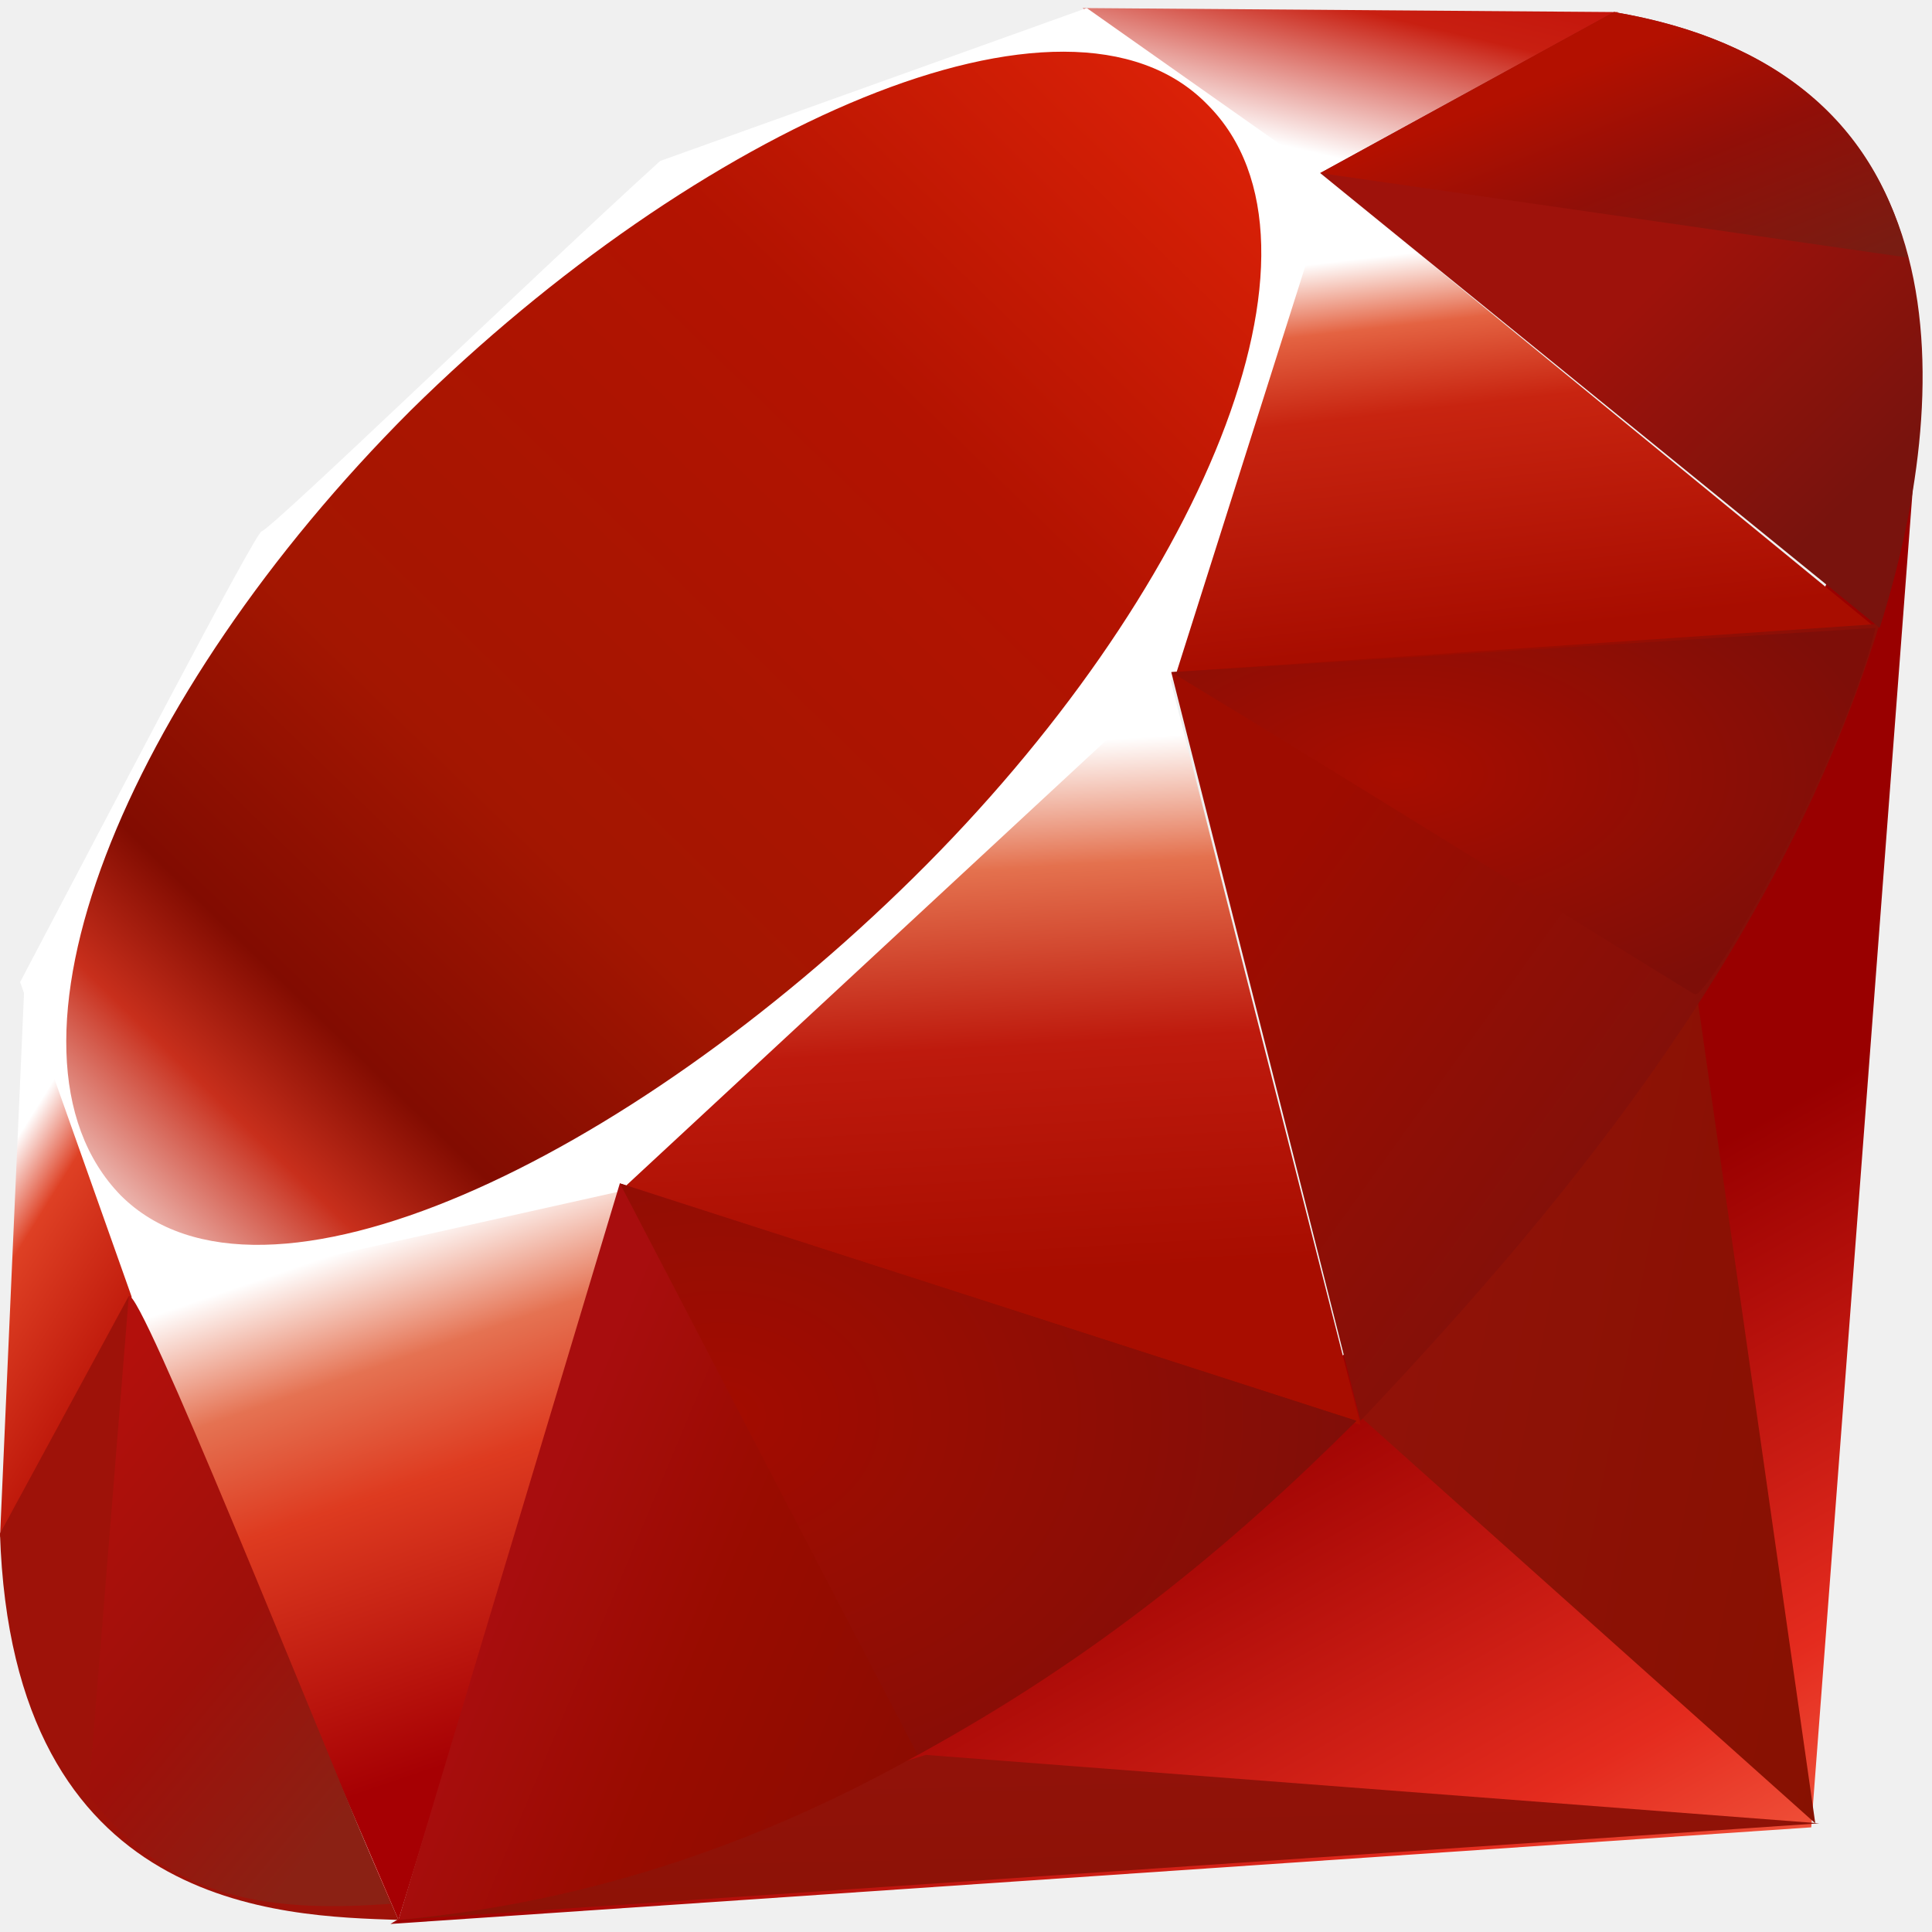
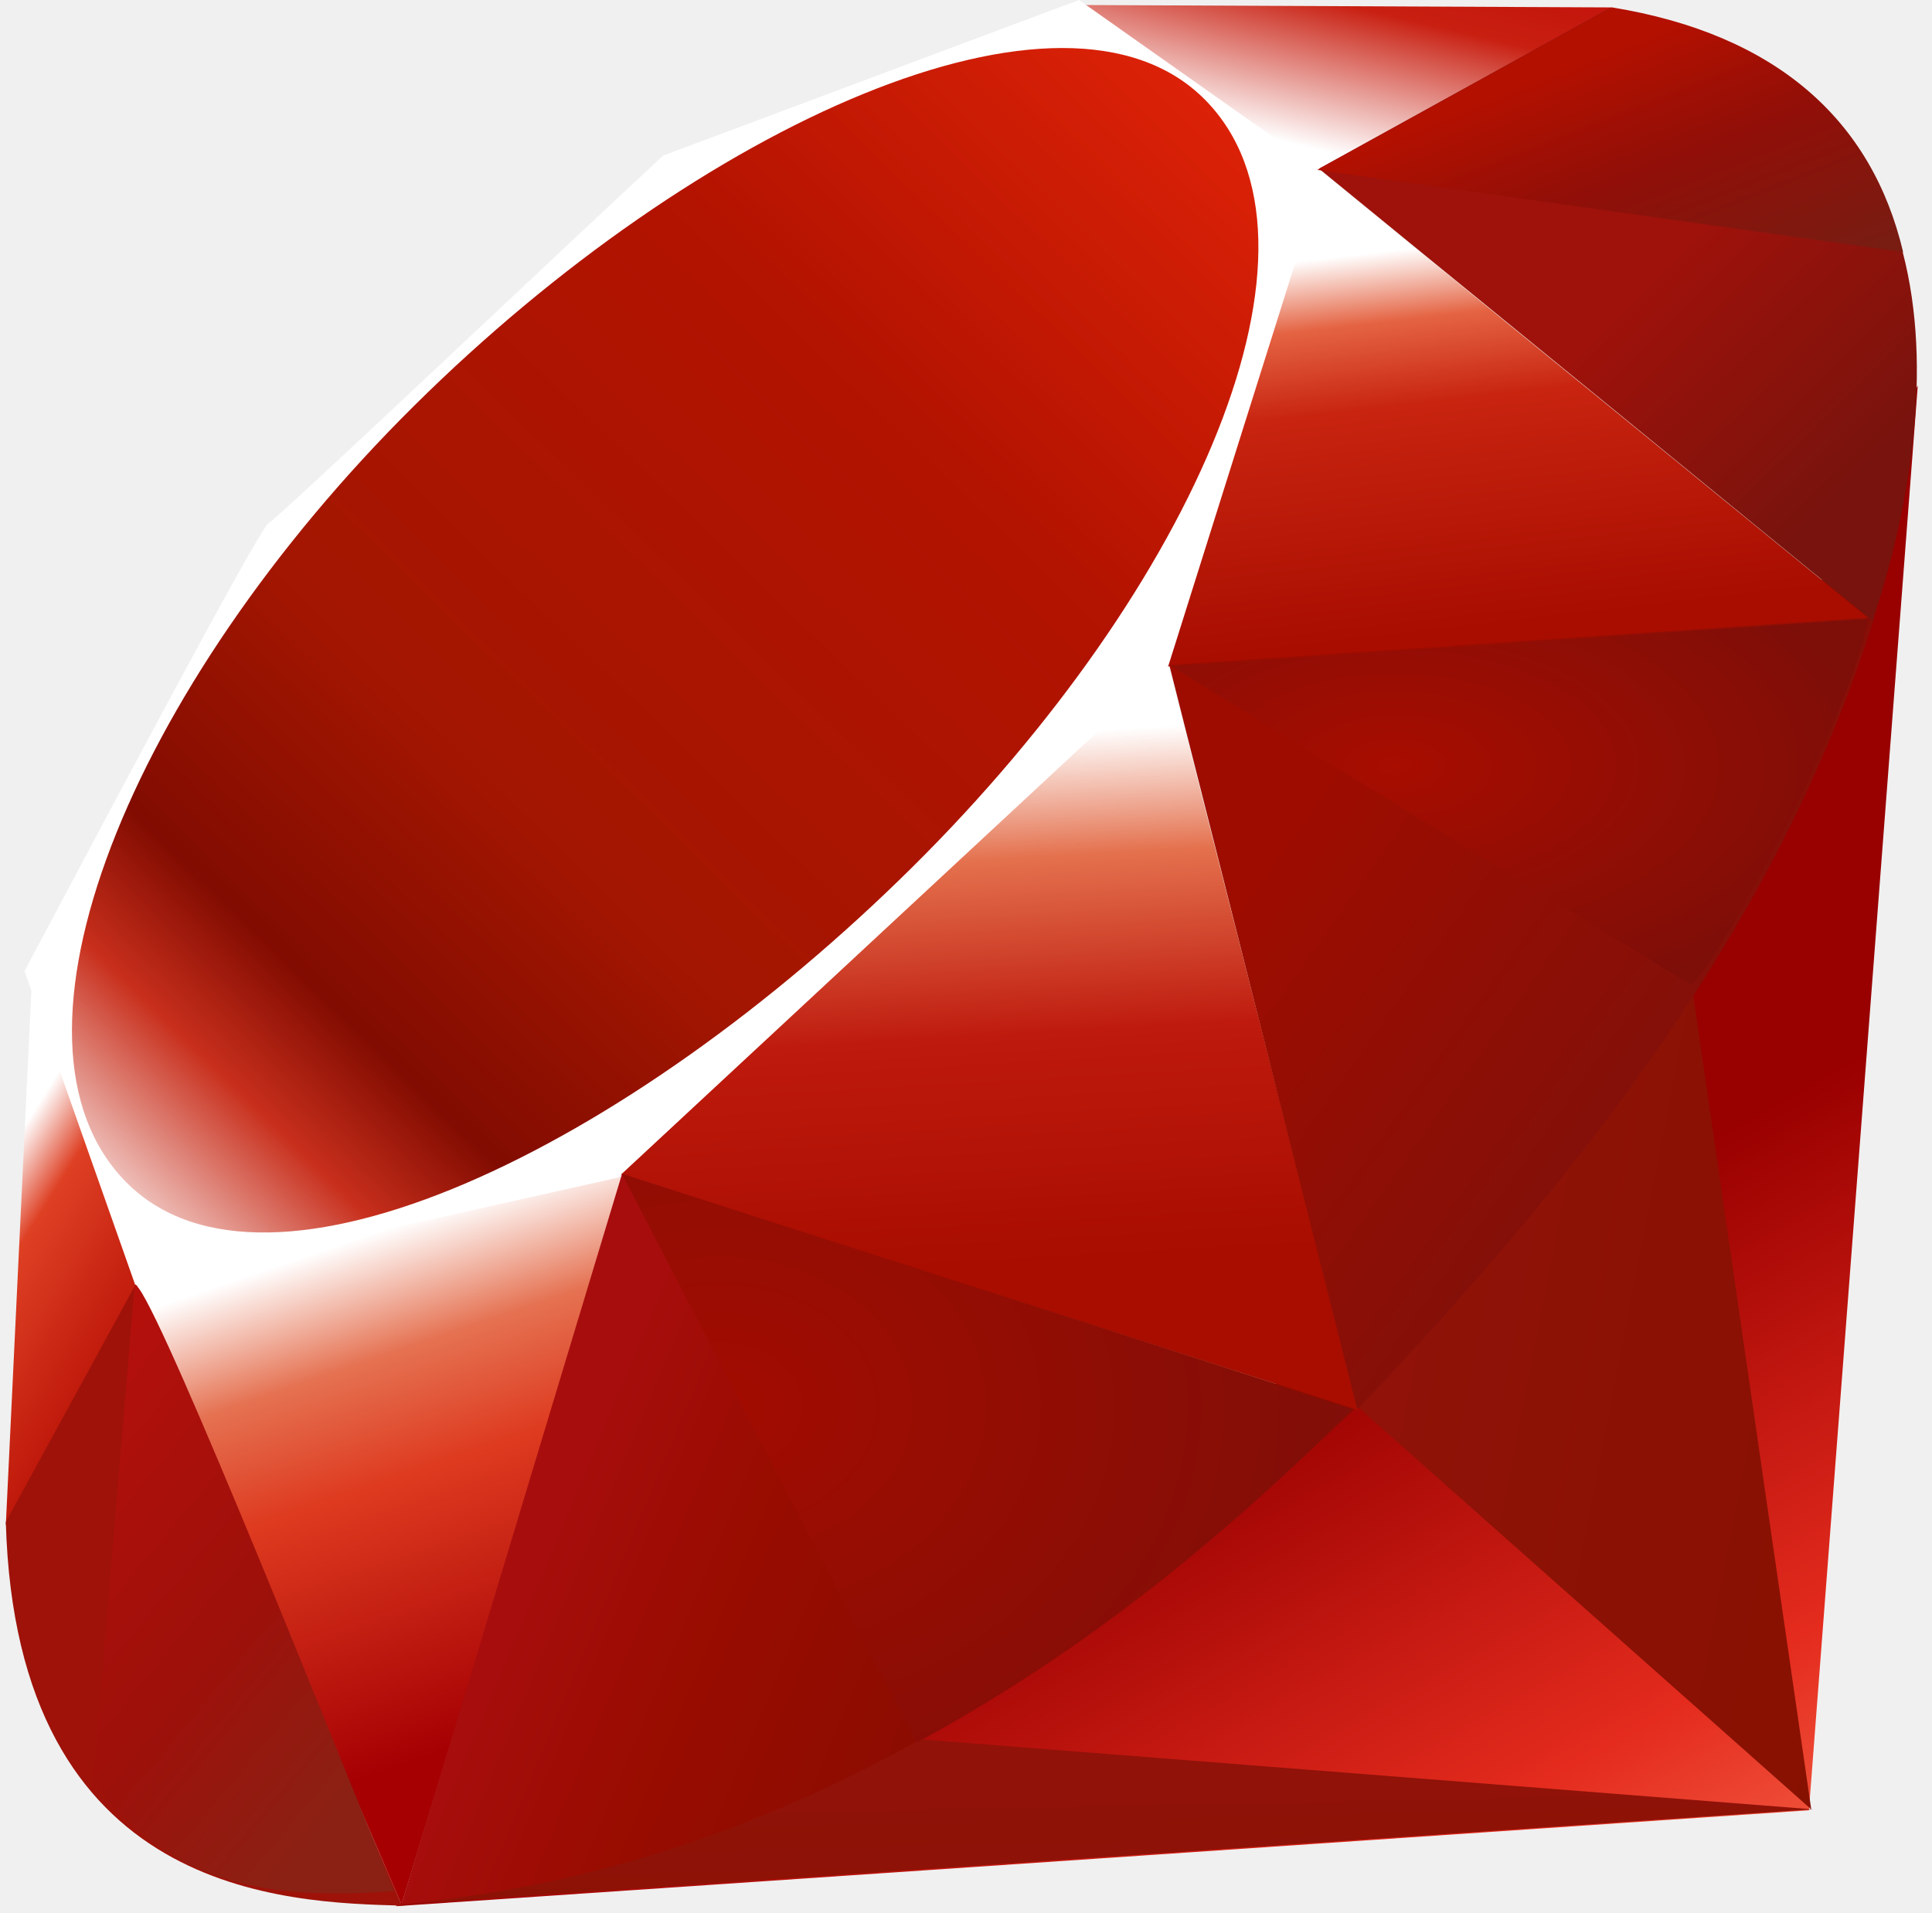
- <svg xmlns="http://www.w3.org/2000/svg" version="1.1" id="Layer_1" x="0px" y="0px" viewBox="0 0 48 48" style="enable-background:new 0 0 48 48;" xml:space="preserve">
-   <style type="text/css">
- 	.st0{fill:url(#SVGID_1_);}
- 	.st1{fill:url(#SVGID_2_);}
- 	.st2{fill:url(#SVGID_3_);}
- 	.st3{fill:url(#SVGID_4_);}
- 	.st4{fill:url(#SVGID_5_);}
- 	.st5{fill:url(#SVGID_6_);}
- 	.st6{fill:url(#SVGID_7_);}
- 	.st7{fill:url(#SVGID_8_);}
- 	.st8{fill:#FFFFFF;}
- 	.st9{fill:url(#SVGID_9_);}
- 	.st10{fill:url(#SVGID_10_);}
- 	.st11{fill:url(#SVGID_11_);}
- 	.st12{fill:url(#SVGID_12_);}
- 	.st13{fill:#9E1209;}
- 	.st14{fill:url(#SVGID_13_);}
- 	.st15{fill:url(#SVGID_14_);}
- 	.st16{fill:url(#SVGID_15_);}
- 	.st17{fill:url(#SVGID_16_);}
- </style>
-   <g>
-     <linearGradient id="SVGID_1_" gradientUnits="userSpaceOnUse" x1="-264.978" y1="433.334" x2="-265.243" y2="433.802" gradientTransform="matrix(38.0502 0 0 -38.0213 10124.458 16528.019)">
-       <stop offset="0" style="stop-color:#FB7655" />
-       <stop offset="0" style="stop-color:#FB7655" />
-       <stop offset="0.41" style="stop-color:#E42B1E" />
-       <stop offset="0.99" style="stop-color:#990000" />
-       <stop offset="1" style="stop-color:#990000" />
+ <svg xmlns="http://www.w3.org/2000/svg" width="1.01em" height="1em" viewBox="0 0 256 255">
+   <defs>
+     <linearGradient id="logosRuby0" x1="84.75%" x2="58.254%" y1="111.399%" y2="64.584%">
+       <stop offset="0%" stop-color="#fb7655" />
+       <stop offset="0%" stop-color="#fb7655" />
+       <stop offset="41%" stop-color="#e42b1e" />
+       <stop offset="99%" stop-color="#900" />
+       <stop offset="100%" stop-color="#900" />
    </linearGradient>
-     <path class="st0" d="M37,31.5L9.7,47.8l35.3-2.4l2.7-35.6L37,31.5z" />
-     <linearGradient id="SVGID_2_" gradientUnits="userSpaceOnUse" x1="-247.691" y1="425.339" x2="-248.84" y2="425.755" gradientTransform="matrix(11.3077 0 0 -20.9584 2847.832 8951.545)">
-       <stop offset="0" style="stop-color:#871101" />
-       <stop offset="0" style="stop-color:#871101" />
-       <stop offset="0.99" style="stop-color:#911209" />
-       <stop offset="1" style="stop-color:#911209" />
+     <linearGradient id="logosRuby1" x1="116.651%" x2="1.746%" y1="60.89%" y2="19.288%">
+       <stop offset="0%" stop-color="#871101" />
+       <stop offset="0%" stop-color="#871101" />
+       <stop offset="99%" stop-color="#911209" />
+       <stop offset="100%" stop-color="#911209" />
    </linearGradient>
-     <path class="st1" d="M45.1,45.3l-3-21l-8.3,10.9L45.1,45.3z" />
-     <linearGradient id="SVGID_3_" gradientUnits="userSpaceOnUse" x1="-264.511" y1="346.395" x2="-264.879" y2="348.51" gradientTransform="matrix(35.3099 0 0 -4.1225 9376.464 1480.619)">
-       <stop offset="0" style="stop-color:#871101" />
-       <stop offset="0" style="stop-color:#871101" />
-       <stop offset="0.99" style="stop-color:#911209" />
-       <stop offset="1" style="stop-color:#911209" />
+     <linearGradient id="logosRuby2" x1="75.774%" x2="38.978%" y1="219.327%" y2="7.829%">
+       <stop offset="0%" stop-color="#871101" />
+       <stop offset="0%" stop-color="#871101" />
+       <stop offset="99%" stop-color="#911209" />
+       <stop offset="100%" stop-color="#911209" />
    </linearGradient>
-     <path class="st2" d="M45.2,45.3l-22.2-1.7L9.9,47.7L45.2,45.3z" />
-     <linearGradient id="SVGID_4_" gradientUnits="userSpaceOnUse" x1="-250.176" y1="423.012" x2="-250.012" y2="422.293" gradientTransform="matrix(12.2291 0 0 -18.2062 3068.775 7732.27)">
-       <stop offset="0" style="stop-color:#FFFFFF" />
-       <stop offset="0" style="stop-color:#FFFFFF" />
-       <stop offset="0.23" style="stop-color:#E57252" />
-       <stop offset="0.46" style="stop-color:#DE3B20" />
-       <stop offset="0.99" style="stop-color:#A60003" />
-       <stop offset="1" style="stop-color:#A60003" />
+     <linearGradient id="logosRuby3" x1="50.012%" x2="66.483%" y1="7.234%" y2="79.135%">
+       <stop offset="0%" stop-color="#fff" />
+       <stop offset="0%" stop-color="#fff" />
+       <stop offset="23%" stop-color="#e57252" />
+       <stop offset="46%" stop-color="#de3b20" />
+       <stop offset="99%" stop-color="#a60003" />
+       <stop offset="100%" stop-color="#a60003" />
    </linearGradient>
-     <path class="st3" d="M9.9,47.7l5.6-18.2L3.2,32.1L9.9,47.7z" />
-     <linearGradient id="SVGID_5_" gradientUnits="userSpaceOnUse" x1="-258.714" y1="424.906" x2="-258.676" y2="424.239" gradientTransform="matrix(19.7475 0 0 -20.0298 5132.147 8529.354)">
-       <stop offset="0" style="stop-color:#FFFFFF" />
-       <stop offset="0" style="stop-color:#FFFFFF" />
-       <stop offset="0.23" style="stop-color:#E4714E" />
-       <stop offset="0.56" style="stop-color:#BE1A0D" />
-       <stop offset="0.99" style="stop-color:#A80D00" />
-       <stop offset="1" style="stop-color:#A80D00" />
+     <linearGradient id="logosRuby4" x1="46.174%" x2="49.932%" y1="16.348%" y2="83.047%">
+       <stop offset="0%" stop-color="#fff" />
+       <stop offset="0%" stop-color="#fff" />
+       <stop offset="23%" stop-color="#e4714e" />
+       <stop offset="56%" stop-color="#be1a0d" />
+       <stop offset="99%" stop-color="#a80d00" />
+       <stop offset="100%" stop-color="#a80d00" />
    </linearGradient>
-     <path class="st4" d="M33.8,35.4l-5.1-20L14.1,29L33.8,35.4z" />
-     <linearGradient id="SVGID_6_" gradientUnits="userSpaceOnUse" x1="-257.194" y1="412.855" x2="-257.068" y2="412.086" gradientTransform="matrix(17.6852 0 0 -12.4535 4584.012 5147.728)">
-       <stop offset="0" style="stop-color:#FFFFFF" />
-       <stop offset="0" style="stop-color:#FFFFFF" />
-       <stop offset="0.18" style="stop-color:#E46342" />
-       <stop offset="0.4" style="stop-color:#C82410" />
-       <stop offset="0.99" style="stop-color:#A80D00" />
-       <stop offset="1" style="stop-color:#A80D00" />
+     <linearGradient id="logosRuby5" x1="36.965%" x2="49.528%" y1="15.594%" y2="92.478%">
+       <stop offset="0%" stop-color="#fff" />
+       <stop offset="0%" stop-color="#fff" />
+       <stop offset="18%" stop-color="#e46342" />
+       <stop offset="40%" stop-color="#c82410" />
+       <stop offset="99%" stop-color="#a80d00" />
+       <stop offset="100%" stop-color="#a80d00" />
    </linearGradient>
-     <path class="st5" d="M46.6,15.6L32.8,4.3l-3.9,12.5L46.6,15.6z" />
-     <linearGradient id="SVGID_7_" gradientUnits="userSpaceOnUse" x1="-252.289" y1="357.176" x2="-251.568" y2="358.226" gradientTransform="matrix(13.2687 0 0 -4.5564 3376.259 1630.307)">
-       <stop offset="0" style="stop-color:#FFFFFF" />
-       <stop offset="0" style="stop-color:#FFFFFF" />
-       <stop offset="0.54" style="stop-color:#C81F11" />
-       <stop offset="0.99" style="stop-color:#BF0905" />
-       <stop offset="1" style="stop-color:#BF0905" />
+     <linearGradient id="logosRuby6" x1="13.609%" x2="85.764%" y1="58.346%" y2="-46.717%">
+       <stop offset="0%" stop-color="#fff" />
+       <stop offset="0%" stop-color="#fff" />
+       <stop offset="54%" stop-color="#c81f11" />
+       <stop offset="99%" stop-color="#bf0905" />
+       <stop offset="100%" stop-color="#bf0905" />
    </linearGradient>
-     <path class="st6" d="M40.2,0.3L32,4.8l-5.1-4.6L40.2,0.3z" />
-     <linearGradient id="SVGID_8_" gradientUnits="userSpaceOnUse" x1="-192.624" y1="415.532" x2="-192.393" y2="414.953" gradientTransform="matrix(3.4082 0 0 -13.6209 657.4498 5687.406)">
-       <stop offset="0" style="stop-color:#FFFFFF" />
-       <stop offset="0" style="stop-color:#FFFFFF" />
-       <stop offset="0.31" style="stop-color:#DE4024" />
-       <stop offset="0.99" style="stop-color:#BF190B" />
-       <stop offset="1" style="stop-color:#BF190B" />
+     <linearGradient id="logosRuby7" x1="27.624%" x2="50.745%" y1="21.135%" y2="79.056%">
+       <stop offset="0%" stop-color="#fff" />
+       <stop offset="0%" stop-color="#fff" />
+       <stop offset="31%" stop-color="#de4024" />
+       <stop offset="99%" stop-color="#bf190b" />
+       <stop offset="100%" stop-color="#bf190b" />
    </linearGradient>
-     <path class="st7" d="M0,38.2L3.4,32l-2.8-7.4L0,38.2z" />
-     <path class="st8" d="M0.5,24.4l2.8,7.9l12.1-2.7l13.8-12.8l3.9-12.3l-6.1-4.3L16.4,4c-3.3,3-9.6,9.1-9.9,9.2   C6.3,13.3,2.4,20.8,0.5,24.4L0.5,24.4z" />
-     <linearGradient id="SVGID_9_" gradientUnits="userSpaceOnUse" x1="-264.001" y1="430.261" x2="-262.752" y2="431.547" gradientTransform="matrix(29.6555 0 0 -29.6133 7824.592 12778.933)">
-       <stop offset="0" style="stop-color:#BD0012" />
-       <stop offset="0" style="stop-color:#BD0012" />
-       <stop offset="7.000000e-02" style="stop-color:#FFFFFF" />
-       <stop offset="0.17" style="stop-color:#FFFFFF" />
-       <stop offset="0.27" style="stop-color:#C82F1C" />
-       <stop offset="0.33" style="stop-color:#820C01" />
-       <stop offset="0.46" style="stop-color:#A31601" />
-       <stop offset="0.72" style="stop-color:#B31301" />
-       <stop offset="0.99" style="stop-color:#E82609" />
-       <stop offset="1" style="stop-color:#E82609" />
+     <linearGradient id="logosRuby8" x1="-20.667%" x2="104.242%" y1="122.282%" y2="-6.342%">
+       <stop offset="0%" stop-color="#bd0012" />
+       <stop offset="0%" stop-color="#bd0012" />
+       <stop offset="7%" stop-color="#fff" />
+       <stop offset="17%" stop-color="#fff" />
+       <stop offset="27%" stop-color="#c82f1c" />
+       <stop offset="33%" stop-color="#820c01" />
+       <stop offset="46%" stop-color="#a31601" />
+       <stop offset="72%" stop-color="#b31301" />
+       <stop offset="99%" stop-color="#e82609" />
+       <stop offset="100%" stop-color="#e82609" />
    </linearGradient>
-     <path class="st9" d="M10.2,10.2C17.3,3.2,26.5-1,30,2.6c3.5,3.5-0.2,12.2-7.3,19.2S6.5,33.2,3,29.7C-0.5,26.1,3.1,17.3,10.2,10.2   L10.2,10.2z" />
-     <linearGradient id="SVGID_10_" gradientUnits="userSpaceOnUse" x1="-260.954" y1="422.501" x2="-261.423" y2="422.652" gradientTransform="matrix(23.8263 0 0 -18.2641 6241.479 7757.959)">
-       <stop offset="0" style="stop-color:#8C0C01" />
-       <stop offset="0" style="stop-color:#8C0C01" />
-       <stop offset="0.54" style="stop-color:#990C00" />
-       <stop offset="0.99" style="stop-color:#A80D0E" />
-       <stop offset="1" style="stop-color:#A80D0E" />
+     <linearGradient id="logosRuby9" x1="58.792%" x2="11.964%" y1="65.205%" y2="50.128%">
+       <stop offset="0%" stop-color="#8c0c01" />
+       <stop offset="0%" stop-color="#8c0c01" />
+       <stop offset="54%" stop-color="#990c00" />
+       <stop offset="99%" stop-color="#a80d0e" />
+       <stop offset="100%" stop-color="#a80d0e" />
    </linearGradient>
-     <path class="st10" d="M9.9,47.7l5.5-18.3l18.3,5.9C27.1,41.5,19.7,46.8,9.9,47.7L9.9,47.7z" />
-     <linearGradient id="SVGID_11_" gradientUnits="userSpaceOnUse" x1="-256.719" y1="424.212" x2="-257.282" y2="424.661" gradientTransform="matrix(17.6271 0 0 -19.8006 4568.277 8427.616)">
-       <stop offset="0" style="stop-color:#7E110B" />
-       <stop offset="0" style="stop-color:#7E110B" />
-       <stop offset="0.99" style="stop-color:#9E0C00" />
-       <stop offset="1" style="stop-color:#9E0C00" />
+     <linearGradient id="logosRubya" x1="79.319%" x2="23.088%" y1="62.754%" y2="17.888%">
+       <stop offset="0%" stop-color="#7e110b" />
+       <stop offset="0%" stop-color="#7e110b" />
+       <stop offset="99%" stop-color="#9e0c00" />
+       <stop offset="100%" stop-color="#9e0c00" />
    </linearGradient>
-     <path class="st11" d="M29.1,16.7l4.7,18.6c5.5-5.8,10.5-12.1,12.9-19.8L29.1,16.7L29.1,16.7z" />
-     <linearGradient id="SVGID_12_" gradientUnits="userSpaceOnUse" x1="-253.803" y1="418.262" x2="-254.133" y2="418.606" gradientTransform="matrix(14.9441 0 0 -15.3359 3839.561 6426.065)">
-       <stop offset="0" style="stop-color:#79130D" />
-       <stop offset="0" style="stop-color:#79130D" />
-       <stop offset="0.99" style="stop-color:#9E120B" />
-       <stop offset="1" style="stop-color:#9E120B" />
+     <linearGradient id="logosRubyb" x1="92.88%" x2="59.841%" y1="74.122%" y2="39.704%">
+       <stop offset="0%" stop-color="#79130d" />
+       <stop offset="0%" stop-color="#79130d" />
+       <stop offset="99%" stop-color="#9e120b" />
+       <stop offset="100%" stop-color="#9e120b" />
    </linearGradient>
-     <path class="st12" d="M46.7,15.6C48.5,9.9,49,1.8,40.1,0.3l-7.3,4L46.7,15.6L46.7,15.6z" />
-     <path class="st13" d="M0,38.1c0.3,9.4,7,9.5,9.9,9.6L3.2,32.2L0,38.1L0,38.1z" />
-     <radialGradient id="SVGID_13_" cx="-257.043" cy="400.971" r="0.696" gradientTransform="matrix(17.4587 0 0 -9.1229 4522.341 3677.244)" gradientUnits="userSpaceOnUse">
-       <stop offset="0" style="stop-color:#A80D00" />
-       <stop offset="0" style="stop-color:#A80D00" />
-       <stop offset="0.99" style="stop-color:#7E0E08" />
-       <stop offset="1" style="stop-color:#7E0E08" />
+     <linearGradient id="logosRubyc" x1="56.57%" x2="3.105%" y1="101.717%" y2="11.993%">
+       <stop offset="0%" stop-color="#8b2114" />
+       <stop offset="0%" stop-color="#8b2114" />
+       <stop offset="43%" stop-color="#9e100a" />
+       <stop offset="99%" stop-color="#b3100c" />
+       <stop offset="100%" stop-color="#b3100c" />
+     </linearGradient>
+     <linearGradient id="logosRubyd" x1="30.87%" x2="92.471%" y1="35.599%" y2="100.694%">
+       <stop offset="0%" stop-color="#b31000" />
+       <stop offset="0%" stop-color="#b31000" />
+       <stop offset="44%" stop-color="#910f08" />
+       <stop offset="99%" stop-color="#791c12" />
+       <stop offset="100%" stop-color="#791c12" />
+     </linearGradient>
+     <radialGradient id="logosRubye" cx="32.001%" cy="40.21%" r="69.573%" fx="32.001%" fy="40.21%">
+       <stop offset="0%" stop-color="#a80d00" />
+       <stop offset="0%" stop-color="#a80d00" />
+       <stop offset="99%" stop-color="#7e0e08" />
+       <stop offset="100%" stop-color="#7e0e08" />
    </radialGradient>
-     <path class="st14" d="M29.1,16.7c4.3,2.6,12.8,7.9,13,8c0.3,0.2,3.7-5.8,4.5-9.1L29.1,16.7L29.1,16.7z" />
-     <radialGradient id="SVGID_14_" cx="-257.921" cy="416.566" r="0.884" gradientTransform="matrix(18.2689 0 0 -14.2215 4729.818 5959.442)" gradientUnits="userSpaceOnUse">
-       <stop offset="0" style="stop-color:#A30C00" />
-       <stop offset="0" style="stop-color:#A30C00" />
-       <stop offset="0.99" style="stop-color:#800E08" />
-       <stop offset="1" style="stop-color:#800E08" />
+     <radialGradient id="logosRubyf" cx="13.549%" cy="40.86%" r="88.386%" fx="13.549%" fy="40.86%">
+       <stop offset="0%" stop-color="#a30c00" />
+       <stop offset="0%" stop-color="#a30c00" />
+       <stop offset="99%" stop-color="#800e08" />
+       <stop offset="100%" stop-color="#800e08" />
    </radialGradient>
-     <path class="st15" d="M15.4,29.4l7.4,14.2c4.4-2.4,7.8-5.2,10.9-8.3L15.4,29.4L15.4,29.4z" />
-     <linearGradient id="SVGID_15_" gradientUnits="userSpaceOnUse" x1="-236.158" y1="417.779" x2="-236.693" y2="418.676" gradientTransform="matrix(7.5256 0 0 -15.2143 1783.672 6403.911)">
-       <stop offset="0" style="stop-color:#8B2114" />
-       <stop offset="0" style="stop-color:#8B2114" />
-       <stop offset="0.43" style="stop-color:#9E100A" />
-       <stop offset="0.99" style="stop-color:#B3100C" />
-       <stop offset="1" style="stop-color:#B3100C" />
-     </linearGradient>
-     <path class="st16" d="M3.2,32.2l-1,12.4c2,2.7,4.7,2.9,7.5,2.7C7.6,42.3,3.5,32,3.2,32.2L3.2,32.2z" />
-     <linearGradient id="SVGID_16_" gradientUnits="userSpaceOnUse" x1="-254.048" y1="379.632" x2="-253.432" y2="378.982" gradientTransform="matrix(14.6436 0 0 -6.117 3757.488 2324.664)">
-       <stop offset="0" style="stop-color:#B31000" />
-       <stop offset="0" style="stop-color:#B31000" />
-       <stop offset="0.44" style="stop-color:#910F08" />
-       <stop offset="0.99" style="stop-color:#791C12" />
-       <stop offset="1" style="stop-color:#791C12" />
-     </linearGradient>
-     <path class="st17" d="M32.8,4.3l14.6,2.1c-0.8-3.3-3.2-5.4-7.3-6.1L32.8,4.3L32.8,4.3z" />
-   </g>
+   </defs>
+   <path fill="url(#logosRuby0)" d="m197.467 167.764l-145.52 86.41l188.422-12.787L254.88 51.393z" />
+   <path fill="url(#logosRuby1)" d="M240.677 241.257L224.482 129.48l-44.113 58.25z" />
+   <path fill="url(#logosRuby2)" d="m240.896 241.257l-118.646-9.313l-69.674 21.986z" />
+   <path fill="url(#logosRuby3)" d="m52.744 253.955l29.64-97.1L17.16 170.8z" />
+   <path fill="url(#logosRuby4)" d="M180.358 188.05L153.085 81.226l-78.047 73.16z" />
+   <path fill="url(#logosRuby5)" d="m248.693 82.73l-73.777-60.256l-20.544 66.418z" />
+   <path fill="url(#logosRuby6)" d="M214.191.99L170.8 24.97L143.424.669z" />
+   <path fill="url(#logosRuby7)" d="m0 203.372l18.177-33.151l-14.704-39.494z" />
+   <path fill="#fff" d="m2.496 129.48l14.794 41.963l64.283-14.422l73.39-68.207l20.712-65.787L143.063 0L87.618 20.75c-17.469 16.248-51.366 48.396-52.588 49c-1.21.618-22.384 40.639-32.534 59.73" />
+   <path fill="url(#logosRuby8)" d="M54.442 54.094c37.86-37.538 86.667-59.716 105.397-40.818c18.72 18.898-1.132 64.823-38.992 102.349c-37.86 37.525-86.062 60.925-104.78 42.027c-18.73-18.885.515-66.032 38.375-103.558" />
+   <path fill="url(#logosRuby9)" d="m52.744 253.916l29.408-97.409l97.665 31.376c-35.312 33.113-74.587 61.106-127.073 66.033" />
+   <path fill="url(#logosRubya)" d="m155.092 88.622l25.073 99.313c29.498-31.016 55.972-64.36 68.938-105.603z" />
+   <path fill="url(#logosRubyb)" d="M248.847 82.833c10.035-30.282 12.35-73.725-34.966-81.791l-38.825 21.445z" />
+   <path fill="#9e1209" d="M0 202.935c1.39 49.979 37.448 50.724 52.808 51.162l-35.48-82.86z" />
+   <path fill="url(#logosRubye)" d="M155.232 88.777c22.667 13.932 68.35 41.912 69.276 42.426c1.44.81 19.695-30.784 23.838-48.64z" />
+   <path fill="url(#logosRubyf)" d="m82.113 156.507l39.313 75.848c23.246-12.607 41.45-27.967 58.121-44.42z" />
+   <path fill="url(#logosRubyc)" d="m17.174 171.34l-5.57 66.328c10.51 14.357 24.97 15.605 40.136 14.486c-10.973-27.311-32.894-81.92-34.566-80.814" />
+   <path fill="url(#logosRubyd)" d="m174.826 22.654l78.1 10.96c-4.169-17.662-16.969-29.06-38.787-32.623z" />
</svg>
